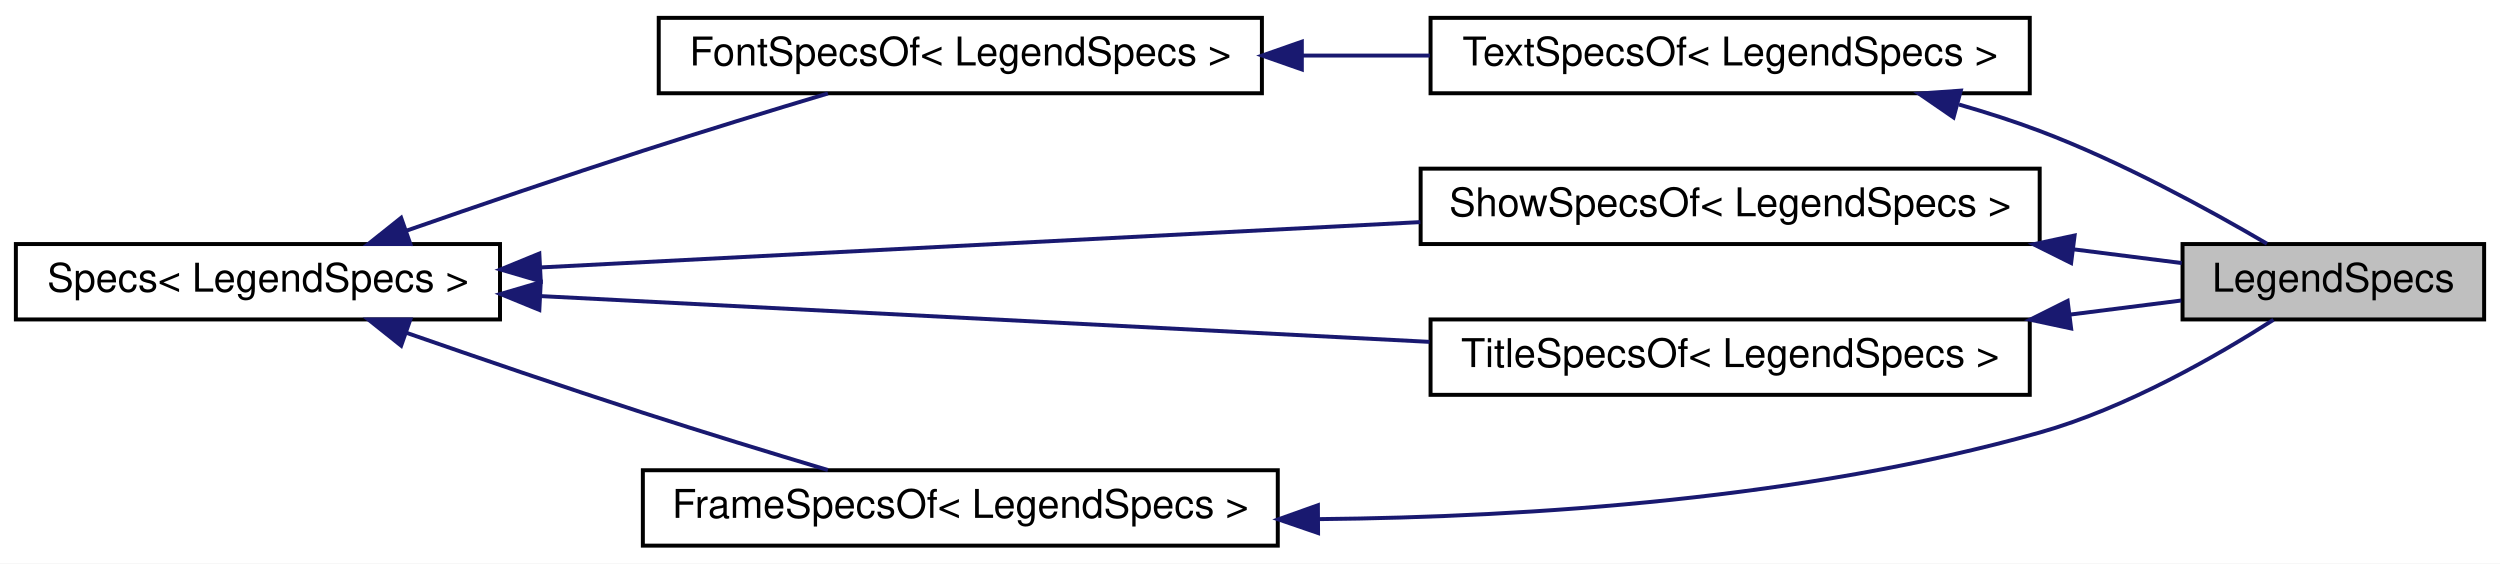
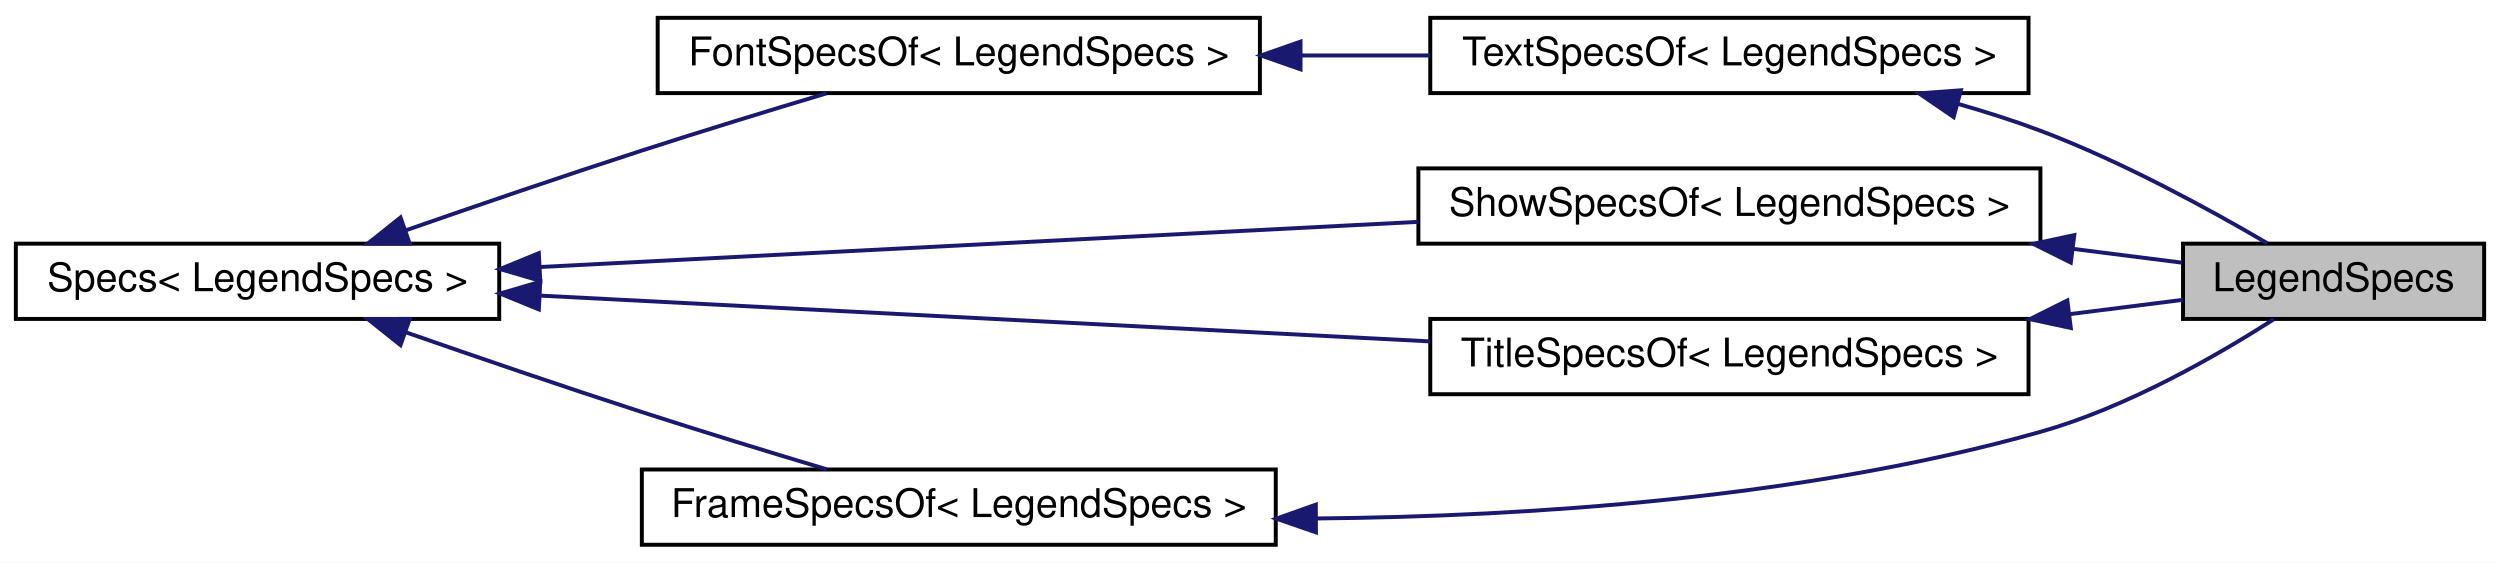
- <svg xmlns="http://www.w3.org/2000/svg" xmlns:xlink="http://www.w3.org/1999/xlink" width="630pt" height="142pt" viewBox="0.00 0.00 630.00 142.00">
+ <svg xmlns="http://www.w3.org/2000/svg" xmlns:xlink="http://www.w3.org/1999/xlink" width="631pt" height="142pt" viewBox="0.00 0.00 631.00 142.00">
  <g id="graph0" class="graph" transform="scale(1 1) rotate(0) translate(4 138)">
-     <polygon fill="white" stroke="transparent" points="-4,4 -4,-138 626,-138 626,4 -4,4" />
+     <polygon fill="white" stroke="transparent" points="-4,4 -4,-138 627,-138 627,4 -4,4" />
    <g id="node1" class="node">
      <g id="a_node1">
        <a xlink:title="The class used to specify options for legend.">
-           <polygon fill="#bfbfbf" stroke="black" points="546,-57.5 546,-76.5 622,-76.5 622,-57.5 546,-57.5" />
-           <text text-anchor="middle" x="584" y="-64.5" font-family="Helvetica" font-size="10.00">LegendSpecs</text>
+           <polygon fill="#bfbfbf" stroke="black" points="547,-57.5 547,-76.5 623,-76.5 623,-57.5 547,-57.5" />
+           <text text-anchor="middle" x="585" y="-64.5" font-family="Helvetica" font-size="10.00">LegendSpecs</text>
        </a>
      </g>
    </g>
    <g id="node2" class="node">
      <g id="a_node2">
        <a xlink:href="classsciplot_1_1TextSpecsOf.html" target="_top" xlink:title=" ">
-           <polygon fill="white" stroke="black" points="356.5,-114.5 356.5,-133.5 507.5,-133.5 507.5,-114.5 356.5,-114.5" />
-           <text text-anchor="middle" x="432" y="-121.5" font-family="Helvetica" font-size="10.00">TextSpecsOf&lt; LegendSpecs &gt;</text>
+           <polygon fill="white" stroke="black" points="357,-114.5 357,-133.5 508,-133.5 508,-114.5 357,-114.5" />
+           <text text-anchor="middle" x="432.5" y="-121.5" font-family="Helvetica" font-size="10.00">TextSpecsOf&lt; LegendSpecs &gt;</text>
        </a>
      </g>
    </g>
    <g id="edge1" class="edge">
-       <path fill="none" stroke="midnightblue" d="M489.66,-111.66C496.59,-109.67 503.51,-107.45 510,-105 530.59,-97.23 552.82,-85.06 567.27,-76.59" />
-       <polygon fill="midnightblue" stroke="midnightblue" points="488.29,-108.41 479.56,-114.41 490.12,-115.16 488.29,-108.41" />
+       <path fill="none" stroke="midnightblue" d="M490.05,-111.82C497.18,-109.79 504.32,-107.52 511,-105 531.59,-97.24 553.83,-85.07 568.27,-76.6" />
+       <polygon fill="midnightblue" stroke="midnightblue" points="489.1,-108.45 480.36,-114.43 490.93,-115.21 489.1,-108.45" />
    </g>
    <g id="node3" class="node">
      <g id="a_node3">
        <a xlink:href="classsciplot_1_1FontSpecsOf.html" target="_top" xlink:title=" ">
          <polygon fill="white" stroke="black" points="162,-114.5 162,-133.5 314,-133.5 314,-114.5 162,-114.5" />
          <text text-anchor="middle" x="238" y="-121.5" font-family="Helvetica" font-size="10.00">FontSpecsOf&lt; LegendSpecs &gt;</text>
        </a>
      </g>
    </g>
    <g id="edge2" class="edge">
-       <path fill="none" stroke="midnightblue" d="M324.23,-124C334.93,-124 345.8,-124 356.31,-124" />
-       <polygon fill="midnightblue" stroke="midnightblue" points="324.06,-120.5 314.06,-124 324.06,-127.5 324.06,-120.5" />
+       <path fill="none" stroke="midnightblue" d="M324.53,-124C335.34,-124 346.32,-124 356.93,-124" />
+       <polygon fill="midnightblue" stroke="midnightblue" points="324.25,-120.5 314.25,-124 324.25,-127.5 324.25,-120.5" />
    </g>
    <g id="node4" class="node">
      <g id="a_node4">
        <a xlink:href="classsciplot_1_1Specs.html" target="_top" xlink:title=" ">
          <polygon fill="white" stroke="black" points="0,-57.5 0,-76.5 122,-76.5 122,-57.5 0,-57.5" />
          <text text-anchor="middle" x="61" y="-64.5" font-family="Helvetica" font-size="10.00">Specs&lt; LegendSpecs &gt;</text>
        </a>
      </g>
    </g>
    <g id="edge3" class="edge">
      <path fill="none" stroke="midnightblue" d="M98.31,-79.83C116.23,-86.07 138.19,-93.59 158,-100 173.27,-104.94 190.3,-110.16 204.63,-114.45" />
      <polygon fill="midnightblue" stroke="midnightblue" points="99.41,-76.5 88.81,-76.51 97.09,-83.11 99.41,-76.5" />
    </g>
    <g id="node5" class="node">
      <g id="a_node5">
        <a xlink:href="classsciplot_1_1ShowSpecsOf.html" target="_top" xlink:title=" ">
-           <polygon fill="white" stroke="black" points="354,-76.5 354,-95.5 510,-95.5 510,-76.5 354,-76.5" />
-           <text text-anchor="middle" x="432" y="-83.5" font-family="Helvetica" font-size="10.00">ShowSpecsOf&lt; LegendSpecs &gt;</text>
+           <polygon fill="white" stroke="black" points="354,-76.5 354,-95.5 511,-95.5 511,-76.5 354,-76.5" />
+           <text text-anchor="middle" x="432.5" y="-83.5" font-family="Helvetica" font-size="10.00">ShowSpecsOf&lt; LegendSpecs &gt;</text>
        </a>
      </g>
    </g>
    <g id="edge5" class="edge">
-       <path fill="none" stroke="midnightblue" d="M132.4,-70.62C195.74,-73.89 288.61,-78.67 353.93,-82.03" />
-       <polygon fill="midnightblue" stroke="midnightblue" points="132.27,-67.11 122.11,-70.09 131.91,-74.1 132.27,-67.11" />
+       <path fill="none" stroke="midnightblue" d="M132.48,-70.62C195.8,-73.88 288.6,-78.65 353.99,-82.01" />
+       <polygon fill="midnightblue" stroke="midnightblue" points="132.36,-67.11 122.19,-70.09 132,-74.1 132.36,-67.11" />
    </g>
    <g id="node6" class="node">
      <g id="a_node6">
        <a xlink:href="classsciplot_1_1TitleSpecsOf.html" target="_top" xlink:title=" ">
-           <polygon fill="white" stroke="black" points="356.5,-38.5 356.5,-57.5 507.5,-57.5 507.5,-38.5 356.5,-38.5" />
-           <text text-anchor="middle" x="432" y="-45.5" font-family="Helvetica" font-size="10.00">TitleSpecsOf&lt; LegendSpecs &gt;</text>
+           <polygon fill="white" stroke="black" points="357,-38.5 357,-57.5 508,-57.5 508,-38.5 357,-38.5" />
+           <text text-anchor="middle" x="432.5" y="-45.5" font-family="Helvetica" font-size="10.00">TitleSpecsOf&lt; LegendSpecs &gt;</text>
        </a>
      </g>
    </g>
    <g id="edge7" class="edge">
-       <path fill="none" stroke="midnightblue" d="M132.12,-63.39C196.22,-60.09 290.74,-55.22 356.25,-51.85" />
-       <polygon fill="midnightblue" stroke="midnightblue" points="131.91,-59.9 122.11,-63.91 132.27,-66.89 131.91,-59.9" />
+       <path fill="none" stroke="midnightblue" d="M132.24,-63.39C196.53,-60.08 291.37,-55.21 356.98,-51.83" />
+       <polygon fill="midnightblue" stroke="midnightblue" points="132,-59.9 122.19,-63.91 132.36,-66.89 132,-59.9" />
    </g>
    <g id="node7" class="node">
      <g id="a_node7">
        <a xlink:href="classsciplot_1_1FrameSpecsOf.html" target="_top" xlink:title=" ">
          <polygon fill="white" stroke="black" points="158,-0.5 158,-19.5 318,-19.5 318,-0.5 158,-0.5" />
          <text text-anchor="middle" x="238" y="-7.5" font-family="Helvetica" font-size="10.00">FrameSpecsOf&lt; LegendSpecs &gt;</text>
        </a>
      </g>
    </g>
    <g id="edge9" class="edge">
      <path fill="none" stroke="midnightblue" d="M98.31,-54.17C116.23,-47.93 138.19,-40.41 158,-34 173.27,-29.06 190.3,-23.84 204.63,-19.55" />
      <polygon fill="midnightblue" stroke="midnightblue" points="97.09,-50.89 88.81,-57.49 99.41,-57.5 97.09,-50.89" />
    </g>
    <g id="edge4" class="edge">
-       <path fill="none" stroke="midnightblue" d="M518.45,-75.18C528.01,-73.97 537.33,-72.78 545.79,-71.71" />
-       <polygon fill="midnightblue" stroke="midnightblue" points="517.92,-71.72 508.44,-76.44 518.8,-78.66 517.92,-71.72" />
+       <path fill="none" stroke="midnightblue" d="M519.24,-75.18C528.82,-73.97 538.18,-72.78 546.66,-71.71" />
+       <polygon fill="midnightblue" stroke="midnightblue" points="518.67,-71.72 509.19,-76.44 519.55,-78.66 518.67,-71.72" />
    </g>
    <g id="edge6" class="edge">
-       <path fill="none" stroke="midnightblue" d="M517.77,-58.74C527.52,-59.97 537.05,-61.18 545.67,-62.27" />
-       <polygon fill="midnightblue" stroke="midnightblue" points="517.92,-55.23 507.56,-57.44 517.04,-62.17 517.92,-55.23" />
+       <path fill="none" stroke="midnightblue" d="M518.36,-58.71C528.35,-59.97 538.12,-61.21 546.94,-62.32" />
+       <polygon fill="midnightblue" stroke="midnightblue" points="518.67,-55.22 508.31,-57.44 517.79,-62.17 518.67,-55.22" />
    </g>
    <g id="edge8" class="edge">
-       <path fill="none" stroke="midnightblue" d="M328.3,-7.18C381.91,-7.7 450.94,-12.34 510,-29 531.86,-35.17 554.73,-48.33 568.92,-57.42" />
-       <polygon fill="midnightblue" stroke="midnightblue" points="328.15,-3.68 318.13,-7.12 328.11,-10.68 328.15,-3.68" />
+       <path fill="none" stroke="midnightblue" d="M328.34,-7.14C382.18,-7.64 451.61,-12.25 511,-29 532.87,-35.17 555.73,-48.33 569.92,-57.42" />
+       <polygon fill="midnightblue" stroke="midnightblue" points="328.14,-3.63 318.13,-7.09 328.11,-10.63 328.14,-3.63" />
    </g>
  </g>
</svg>
